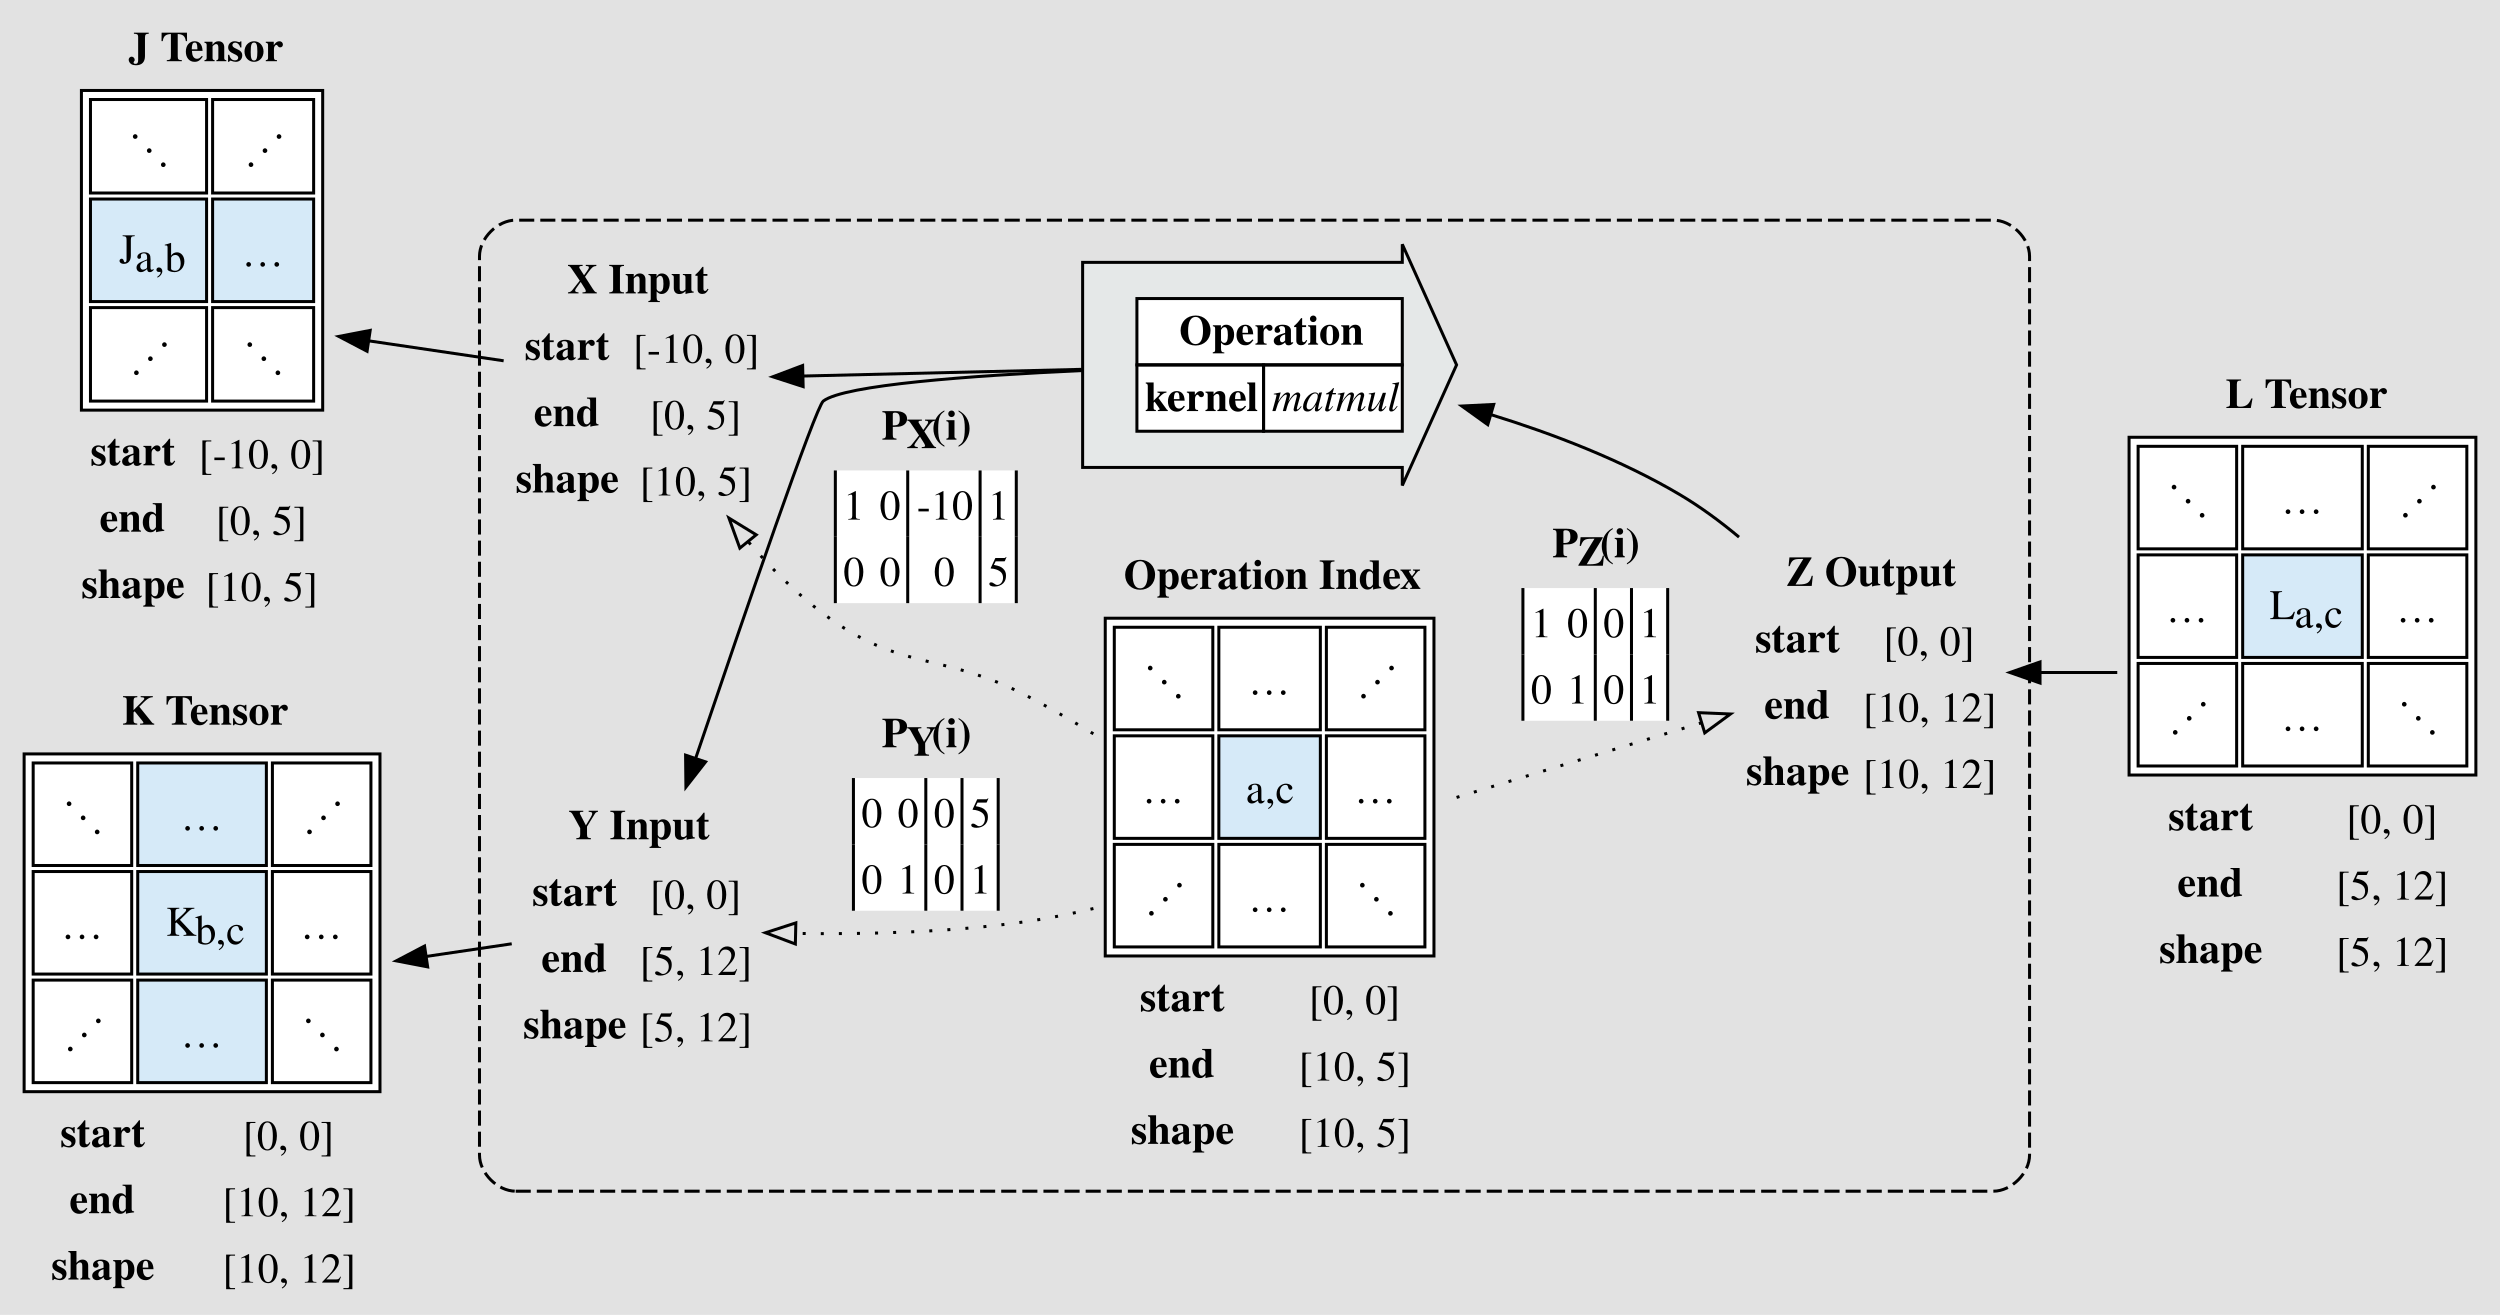
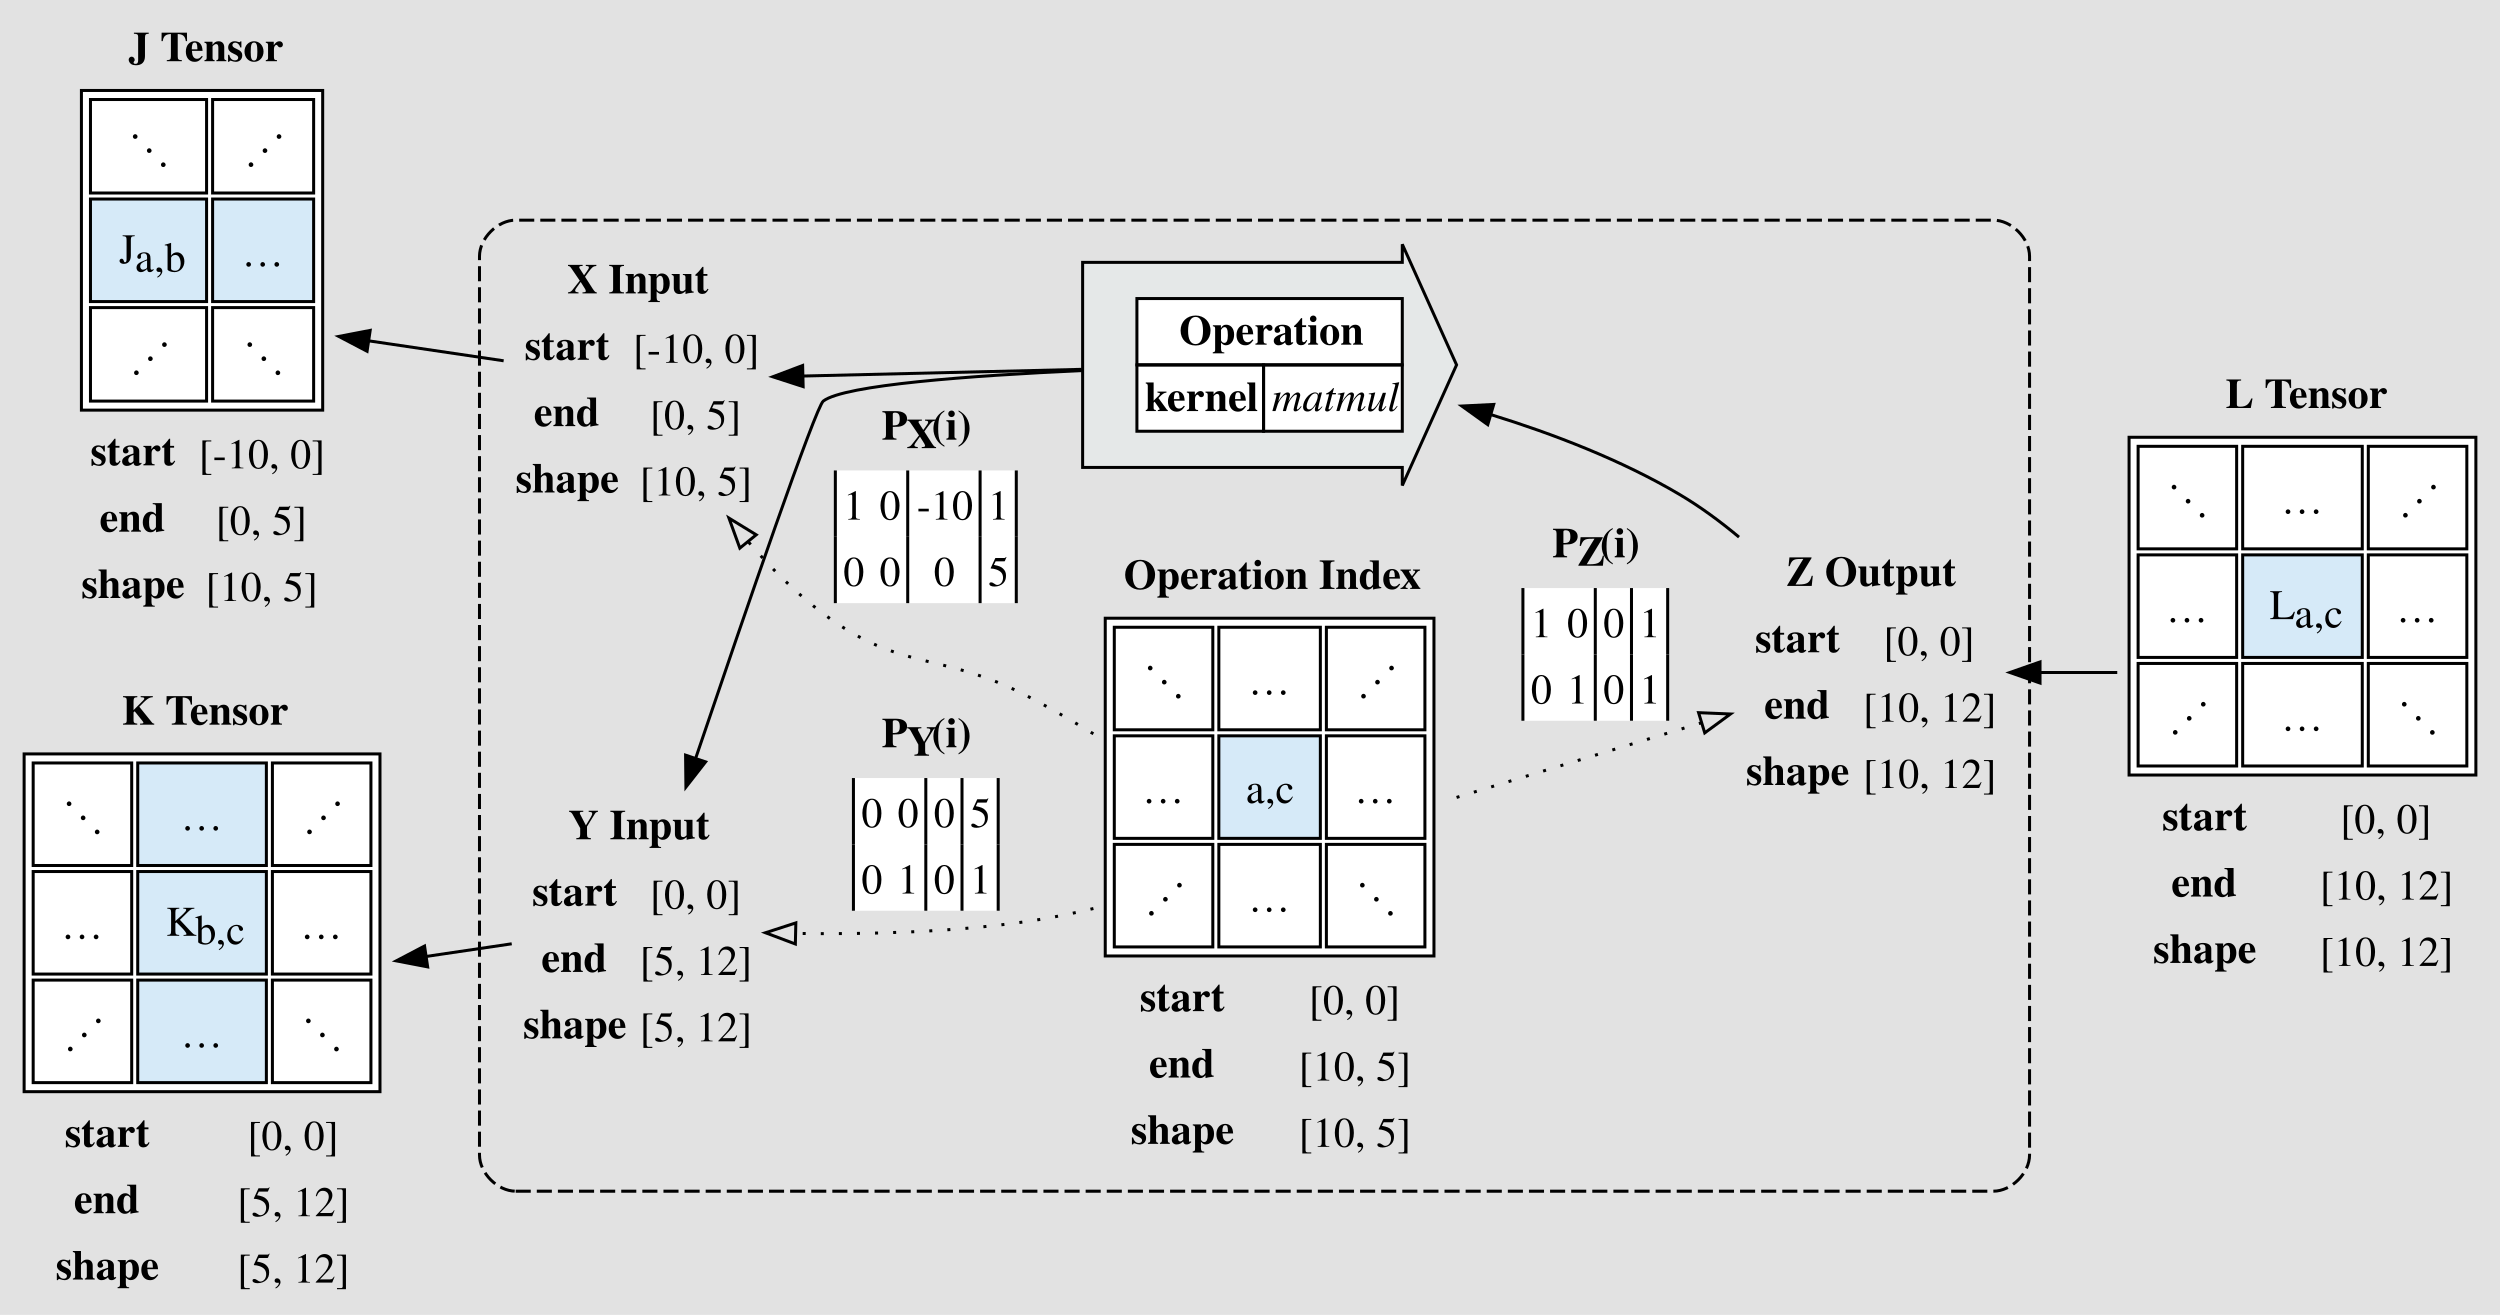
<svg xmlns="http://www.w3.org/2000/svg" width="829pt" height="436pt" viewBox="0.00 0.00 829.00 436.00">
  <g id="graph0" class="graph" transform="scale(1 1) rotate(0) translate(4 432)">
    <polygon fill="#e2e2e2" stroke="none" points="-4,4 -4,-432 825,-432 825,4 -4,4" />
    <g id="clust1" class="cluster">
      <path fill="#e2e2e2" stroke="black" stroke-dasharray="5,2" d="M167,-37C167,-37 657,-37 657,-37 663,-37 669,-43 669,-49 669,-49 669,-347 669,-347 669,-353 663,-359 657,-359 657,-359 167,-359 167,-359 161,-359 155,-353 155,-347 155,-347 155,-49 155,-49 155,-43 161,-37 167,-37" />
    </g>
    <g id="node1" class="node">
      <text text-anchor="start" x="38.62" y="-411.7" font-family="Times,serif" font-weight="bold" font-size="14.00">J Tensor</text>
      <polygon fill="white" stroke="none" points="23,-296 23,-402 103,-402 103,-296 23,-296" />
      <polygon fill="none" stroke="black" points="26,-368 26,-399 64.5,-399 64.5,-368 26,-368" />
      <text text-anchor="start" x="38.5" y="-376.7" font-family="Times,serif" font-size="14.00">⋱</text>
      <polygon fill="none" stroke="black" points="66.5,-368 66.5,-399 100,-399 100,-368 66.5,-368" />
      <text text-anchor="start" x="76.88" y="-376.7" font-family="Times,serif" font-size="14.00">⋰</text>
      <polygon fill="#d6eaf8" stroke="none" points="26,-332 26,-366 64.5,-366 64.5,-332 26,-332" />
      <polygon fill="none" stroke="black" points="26,-332 26,-366 64.5,-366 64.5,-332 26,-332" />
      <text text-anchor="start" x="35.5" y="-344.7" font-family="Times,serif" font-size="14.00">J</text>
      <text text-anchor="start" x="40.75" y="-344.7" font-family="Times,serif" baseline-shift="sub" font-size="14.00">a,b</text>
      <polygon fill="#d6eaf8" stroke="none" points="66.5,-332 66.5,-366 100,-366 100,-332 66.5,-332" />
      <polygon fill="none" stroke="black" points="66.5,-332 66.5,-366 100,-366 100,-332 66.5,-332" />
      <text text-anchor="start" x="76.12" y="-343.7" font-family="Times,serif" font-size="14.00">…</text>
      <polygon fill="none" stroke="black" points="26,-299 26,-330 64.5,-330 64.5,-299 26,-299" />
      <text text-anchor="start" x="38.88" y="-307.7" font-family="Times,serif" font-size="14.00">⋰</text>
      <polygon fill="none" stroke="black" points="66.5,-299 66.5,-330 100,-330 100,-299 66.5,-299" />
      <text text-anchor="start" x="76.5" y="-307.7" font-family="Times,serif" font-size="14.00">⋱</text>
      <polygon fill="none" stroke="black" points="23,-296 23,-402 103,-402 103,-296 23,-296" />
      <text text-anchor="start" x="26" y="-277.7" font-family="Times,serif" font-weight="bold" font-size="14.00">start</text>
      <text text-anchor="start" x="61.88" y="-276.7" font-family="Times,serif" font-size="14.00">[-10, 0]</text>
      <text text-anchor="start" x="29" y="-255.7" font-family="Times,serif" font-weight="bold" font-size="14.00">end</text>
      <text text-anchor="start" x="67.5" y="-254.7" font-family="Times,serif" font-size="14.00">[0, 5]</text>
      <text text-anchor="start" x="23" y="-233.7" font-family="Times,serif" font-weight="bold" font-size="14.00">shape</text>
      <text text-anchor="start" x="64.12" y="-232.7" font-family="Times,serif" font-size="14.00">[10, 5]</text>
    </g>
    <g id="node2" class="node">
      <text text-anchor="start" x="36.38" y="-191.7" font-family="Times,serif" font-weight="bold" font-size="14.00">K Tensor</text>
      <polygon fill="white" stroke="none" points="4,-70 4,-182 122,-182 122,-70 4,-70" />
      <polygon fill="none" stroke="black" points="7,-145 7,-179 39.67,-179 39.67,-145 7,-145" />
      <text text-anchor="start" x="16.58" y="-155.45" font-family="Times,serif" font-size="14.00">⋱</text>
      <polygon fill="#d6eaf8" stroke="none" points="41.67,-145 41.67,-179 84.33,-179 84.33,-145 41.67,-145" />
      <polygon fill="none" stroke="black" points="41.67,-145 41.67,-179 84.33,-179 84.33,-145 41.67,-145" />
      <text text-anchor="start" x="55.88" y="-156.7" font-family="Times,serif" font-size="14.00">…</text>
      <polygon fill="none" stroke="black" points="86.33,-145 86.33,-179 119,-179 119,-145 86.33,-145" />
      <text text-anchor="start" x="96.29" y="-155.45" font-family="Times,serif" font-size="14.00">⋰</text>
      <polygon fill="none" stroke="black" points="7,-109 7,-143 39.67,-143 39.67,-109 7,-109" />
      <text text-anchor="start" x="16.21" y="-120.7" font-family="Times,serif" font-size="14.00">…</text>
      <polygon fill="#d6eaf8" stroke="none" points="41.67,-109 41.67,-143 84.33,-143 84.33,-109 41.67,-109" />
      <polygon fill="none" stroke="black" points="41.67,-109 41.67,-143 84.33,-143 84.33,-109 41.67,-109" />
      <text text-anchor="start" x="51" y="-121.7" font-family="Times,serif" font-size="14.00">K</text>
      <text text-anchor="start" x="60.75" y="-121.7" font-family="Times,serif" baseline-shift="sub" font-size="14.00">b,c</text>
      <polygon fill="none" stroke="black" points="86.33,-109 86.33,-143 119,-143 119,-109 86.33,-109" />
      <text text-anchor="start" x="95.54" y="-120.7" font-family="Times,serif" font-size="14.00">…</text>
      <polygon fill="none" stroke="black" points="7,-73 7,-107 39.67,-107 39.67,-73 7,-73" />
      <text text-anchor="start" x="16.96" y="-83.45" font-family="Times,serif" font-size="14.00">⋰</text>
      <polygon fill="#d6eaf8" stroke="none" points="41.67,-73 41.67,-107 84.33,-107 84.33,-73 41.67,-73" />
      <polygon fill="none" stroke="black" points="41.67,-73 41.67,-107 84.33,-107 84.33,-73 41.67,-73" />
      <text text-anchor="start" x="55.88" y="-84.7" font-family="Times,serif" font-size="14.00">…</text>
      <polygon fill="none" stroke="black" points="86.33,-73 86.33,-107 119,-107 119,-73 86.33,-73" />
      <text text-anchor="start" x="95.92" y="-83.45" font-family="Times,serif" font-size="14.00">⋱</text>
      <polygon fill="none" stroke="black" points="4,-70 4,-182 122,-182 122,-70 4,-70" />
-       <text text-anchor="start" x="16" y="-51.7" font-family="Times,serif" font-weight="bold" font-size="14.00">start</text>
-       <text text-anchor="start" x="76.5" y="-50.7" font-family="Times,serif" font-size="14.00">[0, 0]</text>
-       <text text-anchor="start" x="19" y="-29.7" font-family="Times,serif" font-weight="bold" font-size="14.00">end</text>
-       <text text-anchor="start" x="69.75" y="-28.7" font-family="Times,serif" font-size="14.00">[10, 12]</text>
-       <text text-anchor="start" x="13" y="-7.7" font-family="Times,serif" font-weight="bold" font-size="14.00">shape</text>
-       <text text-anchor="start" x="69.75" y="-6.7" font-family="Times,serif" font-size="14.00">[10, 12]</text>
+       <text text-anchor="start" x="17.5" y="-51.7" font-family="Times,serif" font-weight="bold" font-size="14.00">start</text>
+       <text text-anchor="start" x="78" y="-50.7" font-family="Times,serif" font-size="14.00">[0, 0]</text>
+       <text text-anchor="start" x="20.5" y="-29.7" font-family="Times,serif" font-weight="bold" font-size="14.00">end</text>
+       <text text-anchor="start" x="74.62" y="-28.7" font-family="Times,serif" font-size="14.00">[5, 12]</text>
+       <text text-anchor="start" x="14.5" y="-7.7" font-family="Times,serif" font-weight="bold" font-size="14.00">shape</text>
+       <text text-anchor="start" x="74.62" y="-6.7" font-family="Times,serif" font-size="14.00">[5, 12]</text>
    </g>
    <g id="node3" class="node">
      <text text-anchor="start" x="734" y="-296.7" font-family="Times,serif" font-weight="bold" font-size="14.00">L Tensor</text>
      <polygon fill="white" stroke="none" points="702,-175 702,-287 817,-287 817,-175 702,-175" />
      <polygon fill="none" stroke="black" points="705,-250 705,-284 737.67,-284 737.67,-250 705,-250" />
      <text text-anchor="start" x="714.58" y="-260.45" font-family="Times,serif" font-size="14.00">⋱</text>
      <polygon fill="none" stroke="black" points="739.67,-250 739.67,-284 779.33,-284 779.33,-250 739.67,-250" />
      <text text-anchor="start" x="752.38" y="-261.7" font-family="Times,serif" font-size="14.00">…</text>
      <polygon fill="none" stroke="black" points="781.33,-250 781.33,-284 814,-284 814,-250 781.33,-250" />
      <text text-anchor="start" x="791.29" y="-260.45" font-family="Times,serif" font-size="14.00">⋰</text>
      <polygon fill="none" stroke="black" points="705,-214 705,-248 737.67,-248 737.67,-214 705,-214" />
      <text text-anchor="start" x="714.21" y="-225.7" font-family="Times,serif" font-size="14.00">…</text>
      <polygon fill="#d6eaf8" stroke="none" points="739.67,-214 739.67,-248 779.33,-248 779.33,-214 739.67,-214" />
      <polygon fill="none" stroke="black" points="739.67,-214 739.67,-248 779.33,-248 779.33,-214 739.67,-214" />
      <text text-anchor="start" x="748.62" y="-226.7" font-family="Times,serif" font-size="14.00">L</text>
      <text text-anchor="start" x="756.88" y="-226.7" font-family="Times,serif" baseline-shift="sub" font-size="14.00">a,c</text>
      <polygon fill="none" stroke="black" points="781.33,-214 781.33,-248 814,-248 814,-214 781.33,-214" />
      <text text-anchor="start" x="790.54" y="-225.7" font-family="Times,serif" font-size="14.00">…</text>
      <polygon fill="none" stroke="black" points="705,-178 705,-212 737.67,-212 737.67,-178 705,-178" />
      <text text-anchor="start" x="714.96" y="-188.45" font-family="Times,serif" font-size="14.00">⋰</text>
      <polygon fill="none" stroke="black" points="739.67,-178 739.67,-212 779.33,-212 779.33,-178 739.67,-178" />
      <text text-anchor="start" x="752.38" y="-189.7" font-family="Times,serif" font-size="14.00">…</text>
      <polygon fill="none" stroke="black" points="781.33,-178 781.33,-212 814,-212 814,-178 781.33,-178" />
      <text text-anchor="start" x="790.92" y="-188.45" font-family="Times,serif" font-size="14.00">⋱</text>
      <polygon fill="none" stroke="black" points="702,-175 702,-287 817,-287 817,-175 702,-175" />
-       <text text-anchor="start" x="715" y="-156.7" font-family="Times,serif" font-weight="bold" font-size="14.00">start</text>
-       <text text-anchor="start" x="774" y="-155.7" font-family="Times,serif" font-size="14.00">[0, 0]</text>
-       <text text-anchor="start" x="718" y="-134.7" font-family="Times,serif" font-weight="bold" font-size="14.00">end</text>
-       <text text-anchor="start" x="770.62" y="-133.7" font-family="Times,serif" font-size="14.00">[5, 12]</text>
-       <text text-anchor="start" x="712" y="-112.7" font-family="Times,serif" font-weight="bold" font-size="14.00">shape</text>
-       <text text-anchor="start" x="770.62" y="-111.7" font-family="Times,serif" font-size="14.00">[5, 12]</text>
+       <text text-anchor="start" x="713" y="-156.7" font-family="Times,serif" font-weight="bold" font-size="14.00">start</text>
+       <text text-anchor="start" x="772" y="-155.7" font-family="Times,serif" font-size="14.00">[0, 0]</text>
+       <text text-anchor="start" x="716" y="-134.7" font-family="Times,serif" font-weight="bold" font-size="14.00">end</text>
+       <text text-anchor="start" x="765.25" y="-133.7" font-family="Times,serif" font-size="14.00">[10, 12]</text>
+       <text text-anchor="start" x="710" y="-112.7" font-family="Times,serif" font-weight="bold" font-size="14.00">shape</text>
+       <text text-anchor="start" x="765.25" y="-111.7" font-family="Times,serif" font-size="14.00">[10, 12]</text>
    </g>
    <g id="node7" class="node">
      <text text-anchor="start" x="588.25" y="-237.7" font-family="Times,serif" font-weight="bold" font-size="14.00">Z Output</text>
      <text text-anchor="start" x="578" y="-215.7" font-family="Times,serif" font-weight="bold" font-size="14.00">start</text>
      <text text-anchor="start" x="620.5" y="-214.7" font-family="Times,serif" font-size="14.00">[0, 0]</text>
      <text text-anchor="start" x="581" y="-193.7" font-family="Times,serif" font-weight="bold" font-size="14.00">end</text>
      <text text-anchor="start" x="613.75" y="-192.7" font-family="Times,serif" font-size="14.00">[10, 12]</text>
      <text text-anchor="start" x="575" y="-171.7" font-family="Times,serif" font-weight="bold" font-size="14.00">shape</text>
      <text text-anchor="start" x="613.75" y="-170.7" font-family="Times,serif" font-size="14.00">[10, 12]</text>
    </g>
    <g id="edge5" class="edge">
      <path fill="none" stroke="black" d="M698.08,-209C689.51,-209 680.73,-209 672.26,-209" />
      <polygon fill="black" stroke="black" points="672.47,-205.5 662.47,-209 672.47,-212.5 672.47,-205.5" />
    </g>
    <g id="node4" class="node">
      <text text-anchor="start" x="368.62" y="-236.7" font-family="Times,serif" font-weight="bold" font-size="14.00">Operation Index</text>
      <polygon fill="white" stroke="none" points="362.5,-115 362.5,-227 471.5,-227 471.5,-115 362.5,-115" />
      <polygon fill="none" stroke="black" points="365.5,-190 365.5,-224 398.17,-224 398.17,-190 365.5,-190" />
      <text text-anchor="start" x="375.08" y="-200.45" font-family="Times,serif" font-size="14.00">⋱</text>
      <polygon fill="none" stroke="black" points="400.17,-190 400.17,-224 433.83,-224 433.83,-190 400.17,-190" />
      <text text-anchor="start" x="409.88" y="-201.7" font-family="Times,serif" font-size="14.00">…</text>
      <polygon fill="none" stroke="black" points="435.83,-190 435.83,-224 468.5,-224 468.5,-190 435.83,-190" />
      <text text-anchor="start" x="445.79" y="-200.45" font-family="Times,serif" font-size="14.00">⋰</text>
      <polygon fill="none" stroke="black" points="365.5,-154 365.5,-188 398.17,-188 398.17,-154 365.5,-154" />
      <text text-anchor="start" x="374.71" y="-165.7" font-family="Times,serif" font-size="14.00">…</text>
      <polygon fill="#d6eaf8" stroke="none" points="400.17,-154 400.17,-188 433.83,-188 433.83,-154 400.17,-154" />
      <polygon fill="none" stroke="black" points="400.17,-154 400.17,-188 433.83,-188 433.83,-154 400.17,-154" />
      <text text-anchor="start" x="409.12" y="-165.7" font-family="Times,serif" font-size="14.00">a,c</text>
      <polygon fill="none" stroke="black" points="435.83,-154 435.83,-188 468.5,-188 468.5,-154 435.83,-154" />
      <text text-anchor="start" x="445.04" y="-165.7" font-family="Times,serif" font-size="14.00">…</text>
      <polygon fill="none" stroke="black" points="365.5,-118 365.5,-152 398.17,-152 398.17,-118 365.5,-118" />
      <text text-anchor="start" x="375.46" y="-128.45" font-family="Times,serif" font-size="14.00">⋰</text>
      <polygon fill="none" stroke="black" points="400.17,-118 400.17,-152 433.83,-152 433.83,-118 400.17,-118" />
      <text text-anchor="start" x="409.88" y="-129.7" font-family="Times,serif" font-size="14.00">…</text>
      <polygon fill="none" stroke="black" points="435.83,-118 435.83,-152 468.5,-152 468.5,-118 435.83,-118" />
      <text text-anchor="start" x="445.42" y="-128.45" font-family="Times,serif" font-size="14.00">⋱</text>
      <polygon fill="none" stroke="black" points="362.5,-115 362.5,-227 471.5,-227 471.5,-115 362.5,-115" />
      <text text-anchor="start" x="374" y="-96.7" font-family="Times,serif" font-weight="bold" font-size="14.00">start</text>
      <text text-anchor="start" x="430" y="-95.7" font-family="Times,serif" font-size="14.00">[0, 0]</text>
      <text text-anchor="start" x="377" y="-74.7" font-family="Times,serif" font-weight="bold" font-size="14.00">end</text>
      <text text-anchor="start" x="426.62" y="-73.7" font-family="Times,serif" font-size="14.00">[10, 5]</text>
      <text text-anchor="start" x="371" y="-52.7" font-family="Times,serif" font-weight="bold" font-size="14.00">shape</text>
      <text text-anchor="start" x="426.62" y="-51.7" font-family="Times,serif" font-size="14.00">[10, 5]</text>
    </g>
    <g id="node5" class="node">
      <text text-anchor="start" x="184.12" y="-334.7" font-family="Times,serif" font-weight="bold" font-size="14.00">X Input</text>
      <text text-anchor="start" x="170" y="-312.7" font-family="Times,serif" font-weight="bold" font-size="14.00">start</text>
      <text text-anchor="start" x="205.88" y="-311.7" font-family="Times,serif" font-size="14.00">[-10, 0]</text>
      <text text-anchor="start" x="173" y="-290.7" font-family="Times,serif" font-weight="bold" font-size="14.00">end</text>
      <text text-anchor="start" x="211.5" y="-289.7" font-family="Times,serif" font-size="14.00">[0, 5]</text>
      <text text-anchor="start" x="167" y="-268.7" font-family="Times,serif" font-weight="bold" font-size="14.00">shape</text>
      <text text-anchor="start" x="208.12" y="-267.7" font-family="Times,serif" font-size="14.00">[10, 5]</text>
    </g>
    <g id="edge7" class="edge">
      <path fill="none" stroke="black" stroke-dasharray="1,5" d="M358.55,-188.68C351.42,-193.05 344.12,-197.26 337,-201 308.13,-216.15 295.07,-208.92 269,-228.5 259.96,-235.29 251.53,-243.72 243.99,-252.51" />
      <polygon fill="none" stroke="black" points="241.33,-250.24 237.72,-260.2 246.76,-254.66 241.33,-250.24" />
      <text text-anchor="start" x="288.38" y="-286.2" font-family="Times,serif" font-weight="bold" font-size="14.00">P</text>
      <text text-anchor="start" x="296.62" y="-286.2" font-family="Times,serif" font-weight="bold" baseline-shift="sub" font-size="14.00">X</text>
      <text text-anchor="start" x="304.88" y="-286.2" font-family="Times,serif" font-weight="bold" font-size="14.00">(i)</text>
      <polygon fill="white" stroke="none" points="273,-232 273,-276 333,-276 333,-232 273,-232" />
      <polyline fill="none" stroke="black" points="273,-276 273,-254" />
      <text text-anchor="start" x="275.62" y="-259.7" font-family="Times,serif" font-size="14.00">1</text>
      <polyline fill="none" stroke="black" points="297,-254 297,-276" />
      <text text-anchor="start" x="287.62" y="-259.7" font-family="Times,serif" font-size="14.00">0</text>
      <polyline fill="none" stroke="black" points="321,-254 321,-276" />
      <text text-anchor="start" x="300" y="-259.7" font-family="Times,serif" font-size="14.00">-10</text>
      <polyline fill="none" stroke="black" points="333,-254 333,-276" />
      <text text-anchor="start" x="323.62" y="-259.7" font-family="Times,serif" font-size="14.00">1</text>
      <polyline fill="none" stroke="black" points="273,-254 273,-232" />
      <text text-anchor="start" x="275.62" y="-237.7" font-family="Times,serif" font-size="14.00">0</text>
      <polyline fill="none" stroke="black" points="297,-232 297,-254" />
      <text text-anchor="start" x="287.62" y="-237.7" font-family="Times,serif" font-size="14.00">0</text>
      <polyline fill="none" stroke="black" points="321,-232 321,-254" />
      <text text-anchor="start" x="305.62" y="-237.7" font-family="Times,serif" font-size="14.00">0</text>
      <polyline fill="none" stroke="black" points="333,-232 333,-254" />
      <text text-anchor="start" x="323.62" y="-237.7" font-family="Times,serif" font-size="14.00">5</text>
    </g>
    <g id="node6" class="node">
      <text text-anchor="start" x="184.5" y="-153.7" font-family="Times,serif" font-weight="bold" font-size="14.00">Y Input</text>
      <text text-anchor="start" x="172.5" y="-131.7" font-family="Times,serif" font-weight="bold" font-size="14.00">start</text>
      <text text-anchor="start" x="211.5" y="-130.7" font-family="Times,serif" font-size="14.00">[0, 0]</text>
      <text text-anchor="start" x="175.5" y="-109.7" font-family="Times,serif" font-weight="bold" font-size="14.00">end</text>
      <text text-anchor="start" x="208.12" y="-108.7" font-family="Times,serif" font-size="14.00">[5, 12]</text>
      <text text-anchor="start" x="169.5" y="-87.7" font-family="Times,serif" font-weight="bold" font-size="14.00">shape</text>
      <text text-anchor="start" x="208.12" y="-86.7" font-family="Times,serif" font-size="14.00">[5, 12]</text>
    </g>
    <g id="edge8" class="edge">
      <path fill="none" stroke="black" stroke-dasharray="1,5" d="M358.57,-130.73C351.37,-129.01 344.06,-127.53 337,-126.5 311.67,-122.81 283.24,-122.12 259.53,-122.48" />
      <polygon fill="none" stroke="black" points="259.74,-118.97 249.82,-122.7 259.9,-125.97 259.74,-118.97" />
      <text text-anchor="start" x="288.38" y="-184.2" font-family="Times,serif" font-weight="bold" font-size="14.00">P</text>
      <text text-anchor="start" x="296.62" y="-184.2" font-family="Times,serif" font-weight="bold" baseline-shift="sub" font-size="14.00">Y</text>
      <text text-anchor="start" x="304.88" y="-184.2" font-family="Times,serif" font-weight="bold" font-size="14.00">(i)</text>
      <polygon fill="white" stroke="none" points="279,-130 279,-174 327,-174 327,-130 279,-130" />
      <polyline fill="none" stroke="black" points="279,-174 279,-152" />
      <text text-anchor="start" x="281.62" y="-157.7" font-family="Times,serif" font-size="14.00">0</text>
      <polyline fill="none" stroke="black" points="303,-152 303,-174" />
      <text text-anchor="start" x="293.62" y="-157.7" font-family="Times,serif" font-size="14.00">0</text>
      <polyline fill="none" stroke="black" points="315,-152 315,-174" />
      <text text-anchor="start" x="305.62" y="-157.7" font-family="Times,serif" font-size="14.00">0</text>
      <polyline fill="none" stroke="black" points="327,-152 327,-174" />
      <text text-anchor="start" x="317.62" y="-157.7" font-family="Times,serif" font-size="14.00">5</text>
      <polyline fill="none" stroke="black" points="279,-152 279,-130" />
      <text text-anchor="start" x="281.62" y="-135.7" font-family="Times,serif" font-size="14.00">0</text>
      <polyline fill="none" stroke="black" points="303,-130 303,-152" />
      <text text-anchor="start" x="293.62" y="-135.7" font-family="Times,serif" font-size="14.00">1</text>
      <polyline fill="none" stroke="black" points="315,-130 315,-152" />
      <text text-anchor="start" x="305.62" y="-135.7" font-family="Times,serif" font-size="14.00">0</text>
      <polyline fill="none" stroke="black" points="327,-130 327,-152" />
      <text text-anchor="start" x="317.62" y="-135.7" font-family="Times,serif" font-size="14.00">1</text>
    </g>
    <g id="edge2" class="edge">
      <path fill="none" stroke="black" d="M163.01,-312.36C148.83,-314.45 132.87,-316.81 117.98,-319.02" />
      <polygon fill="black" stroke="black" points="117.72,-315.52 108.34,-320.44 118.75,-322.44 117.72,-315.52" />
    </g>
    <g id="edge4" class="edge">
      <path fill="none" stroke="black" d="M165.69,-119.04C156.69,-117.71 146.88,-116.26 137.02,-114.8" />
      <polygon fill="black" stroke="black" points="137.81,-111.38 127.4,-113.38 136.78,-118.3 137.81,-111.38" />
    </g>
    <g id="edge9" class="edge">
      <path fill="none" stroke="black" stroke-dasharray="1,5" d="M560.31,-192.34C533.9,-184.3 502.21,-174.65 475.44,-166.49" />
      <polygon fill="none" stroke="black" points="559.25,-195.68 569.83,-195.24 561.29,-188.98 559.25,-195.68" />
      <text text-anchor="start" x="510.75" y="-247.2" font-family="Times,serif" font-weight="bold" font-size="14.00">P</text>
      <text text-anchor="start" x="519" y="-247.2" font-family="Times,serif" font-weight="bold" baseline-shift="sub" font-size="14.00">Z</text>
      <text text-anchor="start" x="526.5" y="-247.2" font-family="Times,serif" font-weight="bold" font-size="14.00">(i)</text>
      <polygon fill="white" stroke="none" points="501,-193 501,-237 549,-237 549,-193 501,-193" />
      <polyline fill="none" stroke="black" points="501,-237 501,-215" />
      <text text-anchor="start" x="503.62" y="-220.7" font-family="Times,serif" font-size="14.00">1</text>
      <polyline fill="none" stroke="black" points="525,-215 525,-237" />
      <text text-anchor="start" x="515.62" y="-220.7" font-family="Times,serif" font-size="14.00">0</text>
      <polyline fill="none" stroke="black" points="537,-215 537,-237" />
      <text text-anchor="start" x="527.62" y="-220.7" font-family="Times,serif" font-size="14.00">0</text>
      <polyline fill="none" stroke="black" points="549,-215 549,-237" />
      <text text-anchor="start" x="539.62" y="-220.7" font-family="Times,serif" font-size="14.00">1</text>
      <polyline fill="none" stroke="black" points="501,-215 501,-193" />
      <text text-anchor="start" x="503.62" y="-198.7" font-family="Times,serif" font-size="14.00">0</text>
      <polyline fill="none" stroke="black" points="525,-193 525,-215" />
      <text text-anchor="start" x="515.62" y="-198.7" font-family="Times,serif" font-size="14.00">1</text>
      <polyline fill="none" stroke="black" points="537,-193 537,-215" />
      <text text-anchor="start" x="527.62" y="-198.7" font-family="Times,serif" font-size="14.00">0</text>
      <polyline fill="none" stroke="black" points="549,-193 549,-215" />
      <text text-anchor="start" x="539.62" y="-198.7" font-family="Times,serif" font-size="14.00">1</text>
    </g>
    <g id="node8" class="node">
      <polygon fill="#e5e8e8" stroke="black" points="461,-345 355,-345 355,-277 461,-277 461,-271 479,-311 461,-351 461,-345" />
      <polygon fill="white" stroke="none" points="373,-289 373,-333 461,-333 461,-289 373,-289" />
      <polygon fill="none" stroke="black" points="373,-311 373,-333 461,-333 461,-311 373,-311" />
      <text text-anchor="start" x="387" y="-317.7" font-family="Times,serif" font-weight="bold" font-size="14.00">Operation</text>
      <polygon fill="none" stroke="black" points="373,-289 373,-311 415,-311 415,-289 373,-289" />
      <text text-anchor="start" x="375.62" y="-295.7" font-family="Times,serif" font-weight="bold" font-size="14.00">kernel</text>
      <polygon fill="none" stroke="black" points="415,-289 415,-311 461,-311 461,-289 415,-289" />
      <text text-anchor="start" x="417.75" y="-295.7" font-family="Times,serif" font-style="italic" font-size="14.00">matmul</text>
    </g>
    <g id="edge6" class="edge">
      <path fill="none" stroke="black" d="M572.66,-253.89C566.41,-259.11 559.78,-263.99 553,-268 533.8,-279.36 511.27,-288.07 490.16,-294.58" />
      <polygon fill="black" stroke="black" points="489.34,-291.18 480.73,-297.36 491.32,-297.89 489.34,-291.18" />
    </g>
    <g id="edge1" class="edge">
      <path fill="none" stroke="black" d="M354.72,-309.53C325.33,-308.82 290.44,-307.98 262.06,-307.3" />
      <polygon fill="black" stroke="black" points="262.32,-303.8 252.24,-307.06 262.15,-310.8 262.32,-303.8" />
    </g>
    <g id="edge3" class="edge">
      <path fill="none" stroke="black" d="M354.74,-309.11C317.55,-307.42 275.94,-304.36 269,-299 266.48,-297.06 243.61,-230.54 226.6,-180.32" />
      <polygon fill="black" stroke="black" points="229.97,-179.35 223.45,-171 223.34,-181.59 229.97,-179.35" />
    </g>
  </g>
</svg>
